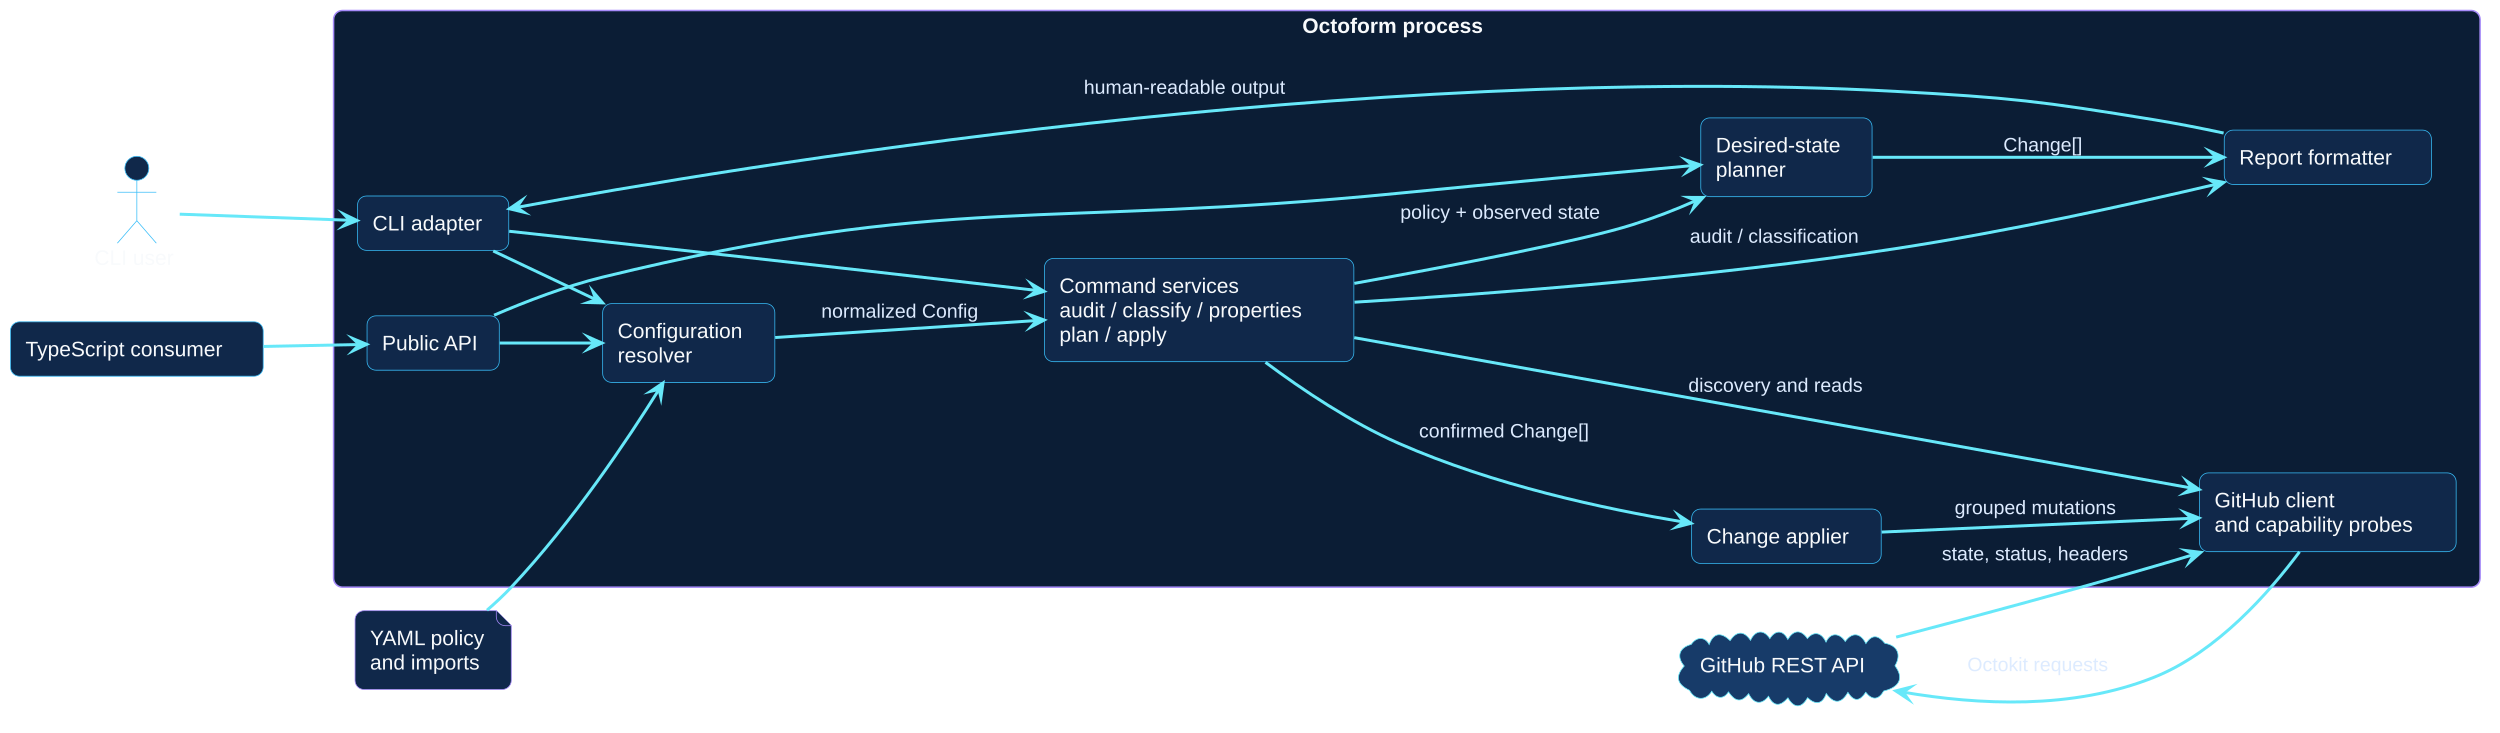
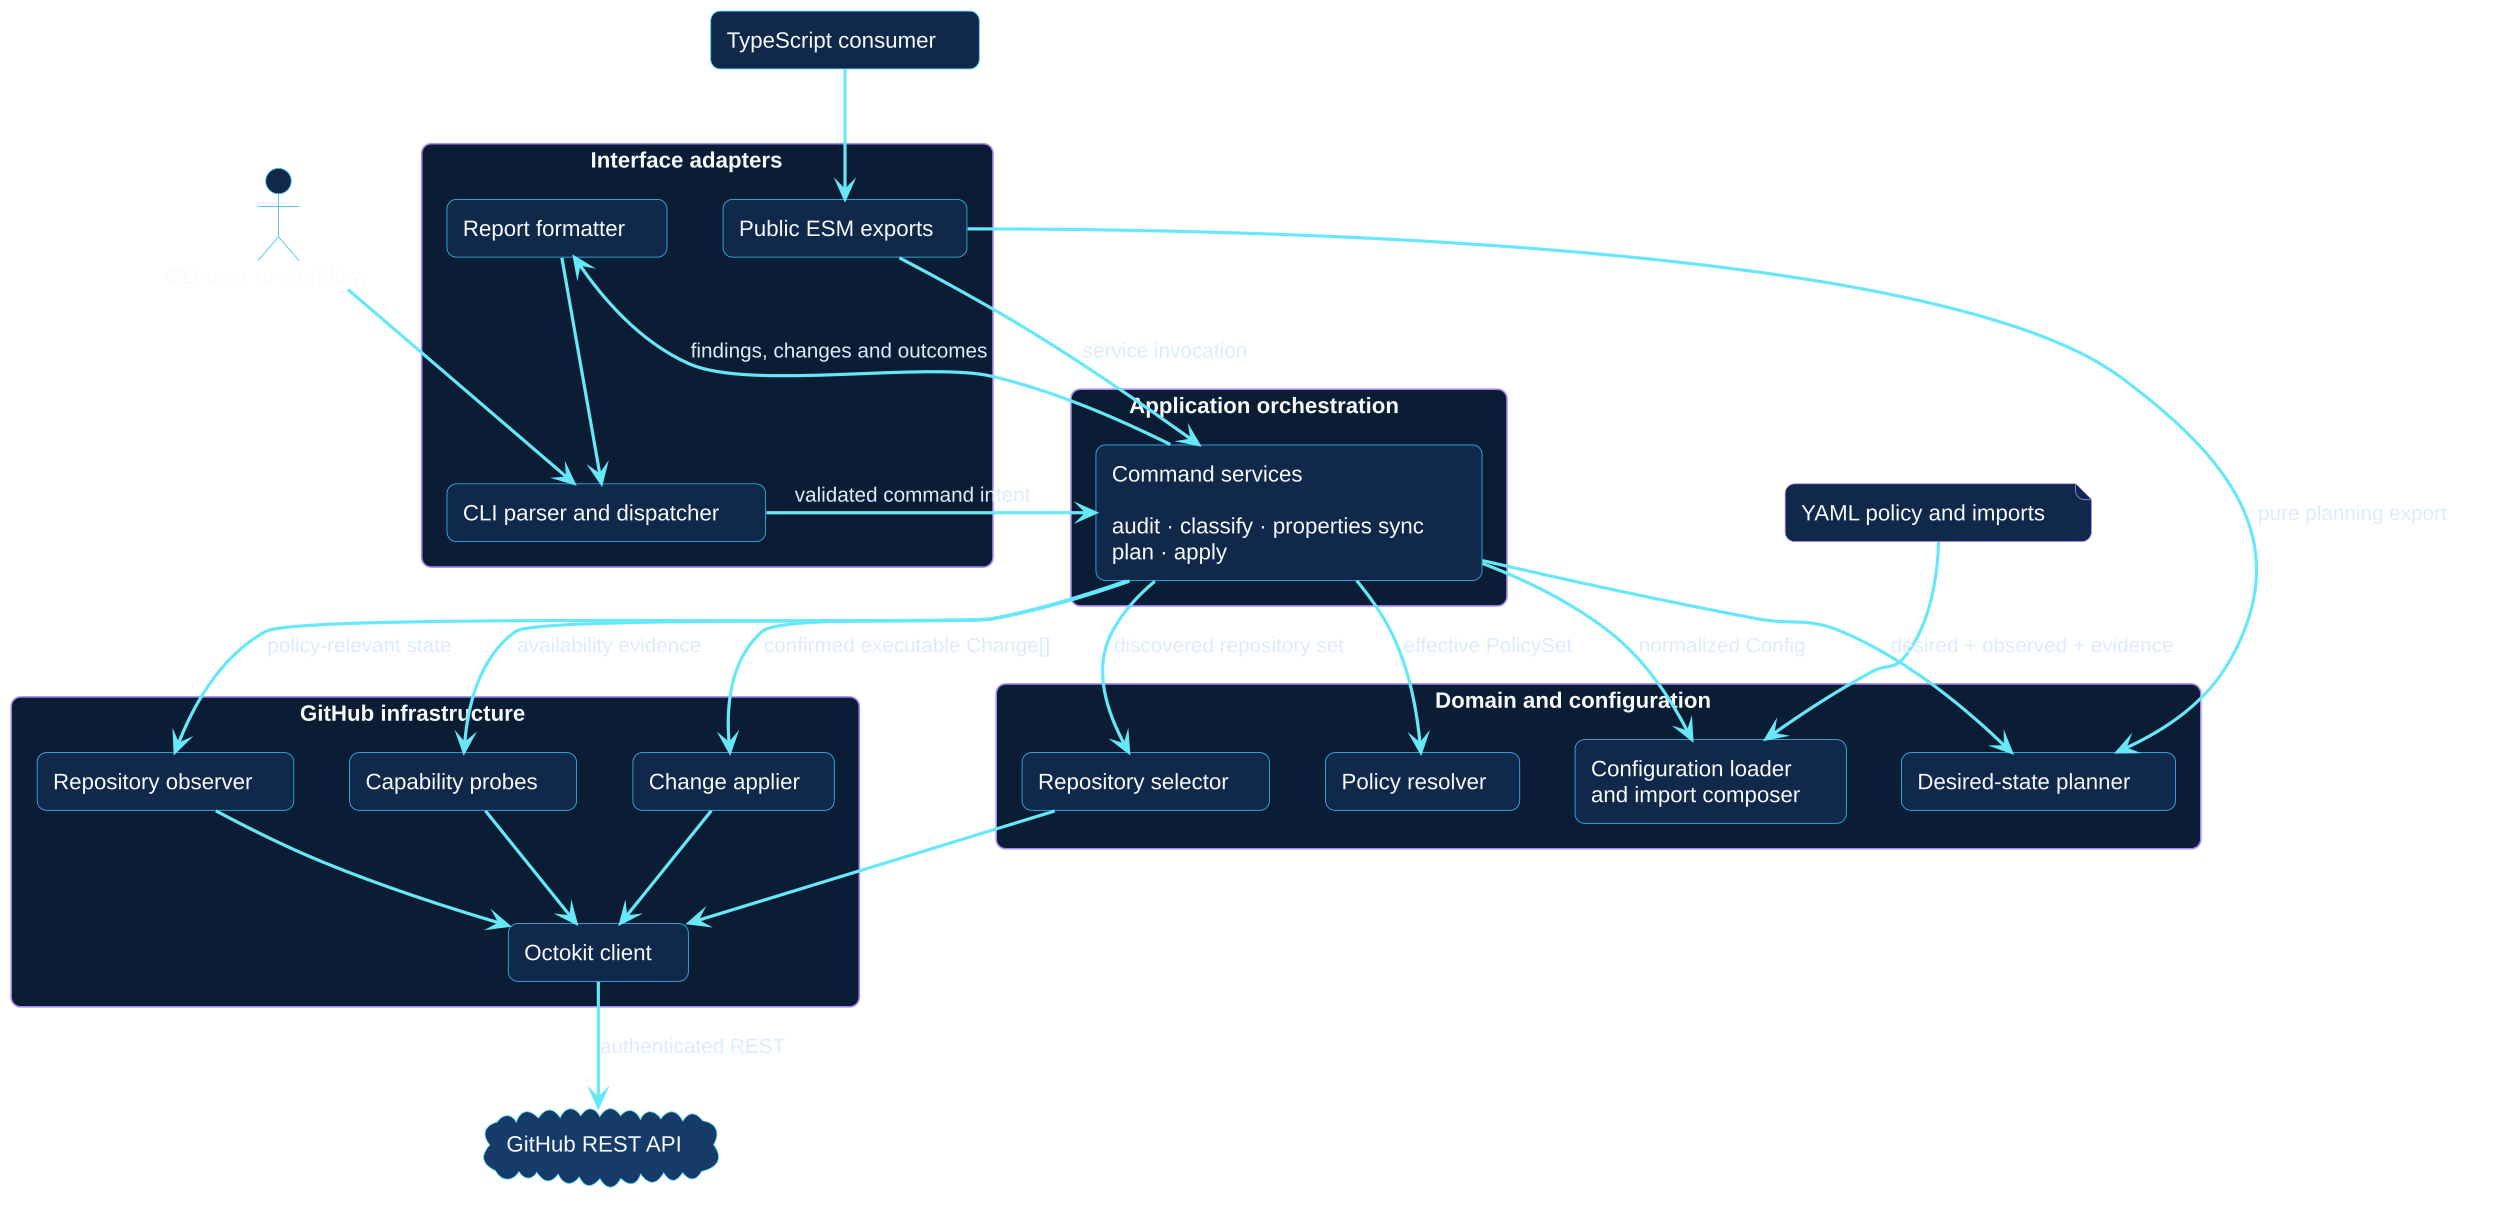
- <svg xmlns="http://www.w3.org/2000/svg" contentStyleType="text/css" data-diagram-type="DESCRIPTION" height="489px" preserveAspectRatio="none" style="width:1669px;height:489px;" version="1.1" viewBox="0 0 1669 489" width="1669px" zoomAndPan="magnify">
+ <svg xmlns="http://www.w3.org/2000/svg" contentStyleType="text/css" data-diagram-type="DESCRIPTION" height="762px" preserveAspectRatio="none" style="width:1571px;height:762px;" version="1.1" viewBox="0 0 1571 762" width="1571px" zoomAndPan="magnify">
  <defs />
  <g>
-     <g class="cluster" data-qualified-name="Octoform process" data-source-line="9" id="ent0005">
-       <rect fill="#0B1D35" height="385" rx="6" ry="6" style="stroke:#A78BFA;stroke-width:1;" width="1433.02" x="222.7" y="7" />
-       <text fill="#F8FAFC" font-family="Arial" font-size="14" font-weight="700" lengthAdjust="spacing" textLength="139.59" x="869.415" y="21.995">Octoform process</text>
+     <g class="cluster" data-qualified-name="Interface adapters" data-source-line="9" id="ent0005">
+       <rect fill="#0B1D35" height="266.04" rx="6" ry="6" style="stroke:#A78BFA;stroke-width:1;" width="359" x="265" y="90.3" />
+       <text fill="#F8FAFC" font-family="Arial" font-size="14" font-weight="700" lengthAdjust="spacing" textLength="146.836" x="371.082" y="105.295">Interface adapters</text>
    </g>
-     <g class="entity" data-qualified-name="Octoform process.CLI" data-source-line="10" id="ent0006">
-       <rect fill="#10284A" height="36.297" rx="6" ry="6" style="stroke:#38BDF8;stroke-width:0.5;" width="100.944" x="238.7" y="130.85" />
-       <text fill="#F8FAFC" font-family="Arial" font-size="14" lengthAdjust="spacing" textLength="80.944" x="248.7" y="153.845">CLI adapter</text>
+     <g class="cluster" data-qualified-name="Application orchestration" data-source-line="15" id="ent0009">
+       <rect fill="#0B1D35" height="136.19" rx="6" ry="6" style="stroke:#A78BFA;stroke-width:1;" width="274" x="673" y="244.59" />
+       <text fill="#F8FAFC" font-family="Arial" font-size="14" font-weight="700" lengthAdjust="spacing" textLength="200.908" x="709.546" y="259.585">Application orchestration</text>
    </g>
-     <g class="entity" data-qualified-name="Octoform process.PublicAPI" data-source-line="11" id="ent0007">
-       <rect fill="#10284A" height="36.297" rx="6" ry="6" style="stroke:#38BDF8;stroke-width:0.5;" width="88.277" x="245.04" y="210.85" />
-       <text fill="#F8FAFC" font-family="Arial" font-size="14" lengthAdjust="spacing" textLength="68.277" x="255.04" y="233.845">Public API</text>
+     <g class="cluster" data-qualified-name="Domain and configuration" data-source-line="19" id="ent0011">
+       <rect fill="#0B1D35" height="103.6" rx="6" ry="6" style="stroke:#A78BFA;stroke-width:1;" width="757" x="626" y="429.78" />
+       <text fill="#F8FAFC" font-family="Arial" font-size="14" font-weight="700" lengthAdjust="spacing" textLength="205.413" x="901.793" y="444.775">Domain and configuration</text>
    </g>
-     <g class="entity" data-qualified-name="Octoform process.Resolver" data-source-line="12" id="ent0008">
-       <rect fill="#10284A" height="52.594" rx="6" ry="6" style="stroke:#38BDF8;stroke-width:0.5;" width="114.944" x="402.33" y="202.7" />
-       <text fill="#F8FAFC" font-family="Arial" font-size="14" lengthAdjust="spacing" textLength="94.944" x="412.33" y="225.695">Configuration</text>
-       <text fill="#F8FAFC" font-family="Arial" font-size="14" lengthAdjust="spacing" textLength="56.773" x="412.33" y="241.992">resolver</text>
+     <g class="cluster" data-qualified-name="GitHub infrastructure" data-source-line="26" id="ent0016">
+       <rect fill="#0B1D35" height="194.74" rx="6" ry="6" style="stroke:#A78BFA;stroke-width:1;" width="533" x="7" y="437.93" />
+       <text fill="#F8FAFC" font-family="Arial" font-size="14" font-weight="700" lengthAdjust="spacing" textLength="170.023" x="188.488" y="452.925">GitHub infrastructure</text>
    </g>
-     <g class="entity" data-qualified-name="Octoform process.Commands" data-source-line="13" id="ent0009">
-       <rect fill="#10284A" height="68.891" rx="6" ry="6" style="stroke:#38BDF8;stroke-width:0.5;" width="206.56" x="697.27" y="172.56" />
-       <text fill="#F8FAFC" font-family="Arial" font-size="14" lengthAdjust="spacing" textLength="133.848" x="707.27" y="195.555">Command services</text>
-       <text fill="#F8FAFC" font-family="Arial" font-size="14" lengthAdjust="spacing" textLength="186.56" x="707.27" y="211.852">audit / classify / properties</text>
-       <text fill="#F8FAFC" font-family="Arial" font-size="14" lengthAdjust="spacing" textLength="82.373" x="707.27" y="228.149">plan / apply</text>
+     <g class="entity" data-qualified-name="Interface adapters.CLI" data-source-line="10" id="ent0006">
+       <rect fill="#10284A" height="36.297" rx="6" ry="6" style="stroke:#38BDF8;stroke-width:0.5;" width="200.243" x="280.88" y="304.04" />
+       <text fill="#F8FAFC" font-family="Arial" font-size="14" lengthAdjust="spacing" textLength="180.243" x="290.88" y="327.035">CLI parser and dispatcher</text>
    </g>
-     <g class="entity" data-qualified-name="Octoform process.Planner" data-source-line="14" id="ent0010">
-       <rect fill="#10284A" height="52.594" rx="6" ry="6" style="stroke:#38BDF8;stroke-width:0.5;" width="114.35" x="1135.44" y="78.7" />
-       <text fill="#F8FAFC" font-family="Arial" font-size="14" lengthAdjust="spacing" textLength="94.35" x="1145.44" y="101.695">Desired-state</text>
-       <text fill="#F8FAFC" font-family="Arial" font-size="14" lengthAdjust="spacing" textLength="53.471" x="1145.44" y="117.992">planner</text>
+     <g class="entity" data-qualified-name="Interface adapters.PublicAPI" data-source-line="11" id="ent0007">
+       <rect fill="#10284A" height="36.297" rx="6" ry="6" style="stroke:#38BDF8;stroke-width:0.5;" width="153.28" x="454.36" y="125.3" />
+       <text fill="#F8FAFC" font-family="Arial" font-size="14" lengthAdjust="spacing" textLength="133.28" x="464.36" y="148.295">Public ESM exports</text>
    </g>
-     <g class="entity" data-qualified-name="Octoform process.Report" data-source-line="15" id="ent0011">
-       <rect fill="#10284A" height="36.297" rx="6" ry="6" style="stroke:#38BDF8;stroke-width:0.5;" width="138.303" x="1484.91" y="86.85" />
-       <text fill="#F8FAFC" font-family="Arial" font-size="14" lengthAdjust="spacing" textLength="118.303" x="1494.91" y="109.845">Report formatter</text>
+     <g class="entity" data-qualified-name="Interface adapters.Report" data-source-line="12" id="ent0008">
+       <rect fill="#10284A" height="36.297" rx="6" ry="6" style="stroke:#38BDF8;stroke-width:0.5;" width="138.303" x="280.85" y="125.3" />
+       <text fill="#F8FAFC" font-family="Arial" font-size="14" lengthAdjust="spacing" textLength="118.303" x="290.85" y="148.295">Report formatter</text>
    </g>
-     <g class="entity" data-qualified-name="Octoform process.Client" data-source-line="16" id="ent0012">
-       <rect fill="#10284A" height="52.594" rx="6" ry="6" style="stroke:#38BDF8;stroke-width:0.5;" width="171.314" x="1468.41" y="315.7" />
-       <text fill="#F8FAFC" font-family="Arial" font-size="14" lengthAdjust="spacing" textLength="91.417" x="1478.41" y="338.695">GitHub client</text>
-       <text fill="#F8FAFC" font-family="Arial" font-size="14" lengthAdjust="spacing" textLength="151.314" x="1478.41" y="354.992">and capability probes</text>
+     <g class="entity" data-qualified-name="Application orchestration.Commands" data-source-line="16" id="ent0010">
+       <rect fill="#10284A" height="85.188" rx="6" ry="6" style="stroke:#38BDF8;stroke-width:0.5;" width="242.626" x="688.69" y="279.59" />
+       <text fill="#F8FAFC" font-family="Arial" font-size="14" lengthAdjust="spacing" textLength="133.848" x="698.69" y="302.585">Command services</text>
+       <text fill="#F8FAFC" font-family="Arial" font-size="14" lengthAdjust="spacing" textLength="4.45" x="698.69" y="318.882"> </text>
+       <text fill="#F8FAFC" font-family="Arial" font-size="14" lengthAdjust="spacing" textLength="222.626" x="698.69" y="335.179">audit · classify · properties sync</text>
+       <text fill="#F8FAFC" font-family="Arial" font-size="14" lengthAdjust="spacing" textLength="82.106" x="698.69" y="351.476">plan · apply</text>
    </g>
-     <g class="entity" data-qualified-name="Octoform process.Applier" data-source-line="17" id="ent0013">
-       <rect fill="#10284A" height="36.297" rx="6" ry="6" style="stroke:#38BDF8;stroke-width:0.5;" width="126.552" x="1129.34" y="339.85" />
-       <text fill="#F8FAFC" font-family="Arial" font-size="14" lengthAdjust="spacing" textLength="106.552" x="1139.34" y="362.845">Change applier</text>
+     <g class="entity" data-qualified-name="Domain and configuration.Loader" data-source-line="20" id="ent0012">
+       <rect fill="#10284A" height="52.594" rx="6" ry="6" style="stroke:#38BDF8;stroke-width:0.5;" width="170.48" x="989.76" y="464.78" />
+       <text fill="#F8FAFC" font-family="Arial" font-size="14" lengthAdjust="spacing" textLength="143.685" x="999.76" y="487.775">Configuration loader</text>
+       <text fill="#F8FAFC" font-family="Arial" font-size="14" lengthAdjust="spacing" textLength="150.48" x="999.76" y="504.072">and import composer</text>
+     </g>
+     <g class="entity" data-qualified-name="Domain and configuration.Selector" data-source-line="21" id="ent0013">
+       <rect fill="#10284A" height="36.297" rx="6" ry="6" style="stroke:#38BDF8;stroke-width:0.5;" width="155.44" x="642.28" y="472.93" />
+       <text fill="#F8FAFC" font-family="Arial" font-size="14" lengthAdjust="spacing" textLength="135.44" x="652.28" y="495.925">Repository selector</text>
+     </g>
+     <g class="entity" data-qualified-name="Domain and configuration.Resolver" data-source-line="22" id="ent0014">
+       <rect fill="#10284A" height="36.297" rx="6" ry="6" style="stroke:#38BDF8;stroke-width:0.5;" width="121.992" x="833" y="472.93" />
+       <text fill="#F8FAFC" font-family="Arial" font-size="14" lengthAdjust="spacing" textLength="101.992" x="843" y="495.925">Policy resolver</text>
+     </g>
+     <g class="entity" data-qualified-name="Domain and configuration.Planner" data-source-line="23" id="ent0015">
+       <rect fill="#10284A" height="36.297" rx="6" ry="6" style="stroke:#38BDF8;stroke-width:0.5;" width="172.27" x="1194.86" y="472.93" />
+       <text fill="#F8FAFC" font-family="Arial" font-size="14" lengthAdjust="spacing" textLength="152.27" x="1204.86" y="495.925">Desired-state planner</text>
+     </g>
+     <g class="entity" data-qualified-name="GitHub infrastructure.Observer" data-source-line="27" id="ent0017">
+       <rect fill="#10284A" height="36.297" rx="6" ry="6" style="stroke:#38BDF8;stroke-width:0.5;" width="161.292" x="23.35" y="472.93" />
+       <text fill="#F8FAFC" font-family="Arial" font-size="14" lengthAdjust="spacing" textLength="141.292" x="33.35" y="495.925">Repository observer</text>
+     </g>
+     <g class="entity" data-qualified-name="GitHub infrastructure.Capabilities" data-source-line="28" id="ent0018">
+       <rect fill="#10284A" height="36.297" rx="6" ry="6" style="stroke:#38BDF8;stroke-width:0.5;" width="142.602" x="219.7" y="472.93" />
+       <text fill="#F8FAFC" font-family="Arial" font-size="14" lengthAdjust="spacing" textLength="122.603" x="229.7" y="495.925">Capability probes</text>
+     </g>
+     <g class="entity" data-qualified-name="GitHub infrastructure.Applier" data-source-line="29" id="ent0019">
+       <rect fill="#10284A" height="36.297" rx="6" ry="6" style="stroke:#38BDF8;stroke-width:0.5;" width="126.552" x="397.72" y="472.93" />
+       <text fill="#F8FAFC" font-family="Arial" font-size="14" lengthAdjust="spacing" textLength="106.552" x="407.72" y="495.925">Change applier</text>
+     </g>
+     <g class="entity" data-qualified-name="GitHub infrastructure.Client" data-source-line="30" id="ent0020">
+       <rect fill="#10284A" height="36.297" rx="6" ry="6" style="stroke:#38BDF8;stroke-width:0.5;" width="113.16" x="319.42" y="580.38" />
+       <text fill="#F8FAFC" font-family="Arial" font-size="14" lengthAdjust="spacing" textLength="93.16" x="329.42" y="603.375">Octokit client</text>
    </g>
    <g class="entity" data-qualified-name="User" data-source-line="4" id="ent0001">
-       <ellipse cx="91.355" cy="112.35" fill="#10284A" rx="8" ry="8" style="stroke:#38BDF8;stroke-width:0.5;" />
-       <path d="M91.355,120.35 L91.355,147.35 M78.355,128.35 L104.355,128.35 M91.355,147.35 L78.355,162.35 M91.355,147.35 L104.355,162.35" fill="none" style="stroke:#38BDF8;stroke-width:0.5;" />
-       <text fill="#F8FAFC" font-family="Arial" font-size="14" lengthAdjust="spacing" textLength="56.69" x="63.01" y="176.845">CLI user</text>
+       <ellipse cx="175.002" cy="113.8" fill="#10284A" rx="8" ry="8" style="stroke:#38BDF8;stroke-width:0.5;" />
+       <path d="M175.002,121.8 L175.002,148.8 M162.002,129.8 L188.002,129.8 M175.002,148.8 L162.002,163.8 M175.002,148.8 L188.002,163.8" fill="none" style="stroke:#38BDF8;stroke-width:0.5;" />
+       <text fill="#F8FAFC" font-family="Arial" font-size="14" lengthAdjust="spacing" textLength="142.625" x="103.69" y="178.295">CLI user or workflow</text>
    </g>
    <g class="entity" data-qualified-name="Consumer" data-source-line="5" id="ent0002">
-       <rect fill="#10284A" height="36.297" rx="6" ry="6" style="stroke:#38BDF8;stroke-width:0.5;" width="168.702" x="7" y="214.85" />
-       <text fill="#F8FAFC" font-family="Arial" font-size="14" lengthAdjust="spacing" textLength="148.702" x="17" y="237.845">TypeScript consumer</text>
+       <rect fill="#10284A" height="36.297" rx="6" ry="6" style="stroke:#38BDF8;stroke-width:0.5;" width="168.702" x="446.65" y="7" />
+       <text fill="#F8FAFC" font-family="Arial" font-size="14" lengthAdjust="spacing" textLength="148.702" x="456.65" y="29.995">TypeScript consumer</text>
    </g>
    <g class="entity" data-qualified-name="YAML" data-source-line="6" id="ent0003">
-       <path d="M237.02,413.7 L237.02,454.294 A6,6 0 0 0 243.02,460.294 L335.328,460.294 A6,6 0 0 0 341.328,454.294 L341.328,417.7 L331.328,407.7 L243.02,407.7 A6,6 0 0 0 237.02,413.7" fill="#10284A" style="stroke:#A78BFA;stroke-width:0.5;" />
-       <path d="M331.328,407.7 L331.328,411.7 A6,6 0 0 0 337.328,417.7 L341.328,417.7" fill="#10284A" style="stroke:#A78BFA;stroke-width:0.5;" />
-       <text fill="#F8FAFC" font-family="Arial" font-size="14" lengthAdjust="spacing" textLength="83.672" x="247.02" y="430.695">YAML policy</text>
-       <text fill="#F8FAFC" font-family="Arial" font-size="14" lengthAdjust="spacing" textLength="84.308" x="247.02" y="446.992">and imports</text>
+       <path d="M1121.79,310.04 L1121.79,334.337 A6,6 0 0 0 1127.79,340.337 L1308.22,340.337 A6,6 0 0 0 1314.22,334.337 L1314.22,314.04 L1304.22,304.04 L1127.79,304.04 A6,6 0 0 0 1121.79,310.04" fill="#10284A" style="stroke:#A78BFA;stroke-width:0.5;" />
+       <path d="M1304.22,304.04 L1304.22,308.04 A6,6 0 0 0 1310.22,314.04 L1314.22,314.04" fill="#10284A" style="stroke:#A78BFA;stroke-width:0.5;" />
+       <text fill="#F8FAFC" font-family="Arial" font-size="14" lengthAdjust="spacing" textLength="172.43" x="1131.79" y="327.035">YAML policy and imports</text>
    </g>
    <g class="entity" data-qualified-name="GitHub" data-source-line="7" id="ent0004">
-       <path d="M1129.094,430.218 C1132.201,425.375 1137.978,424.498 1141.033,430.277 C1144.151,422.016 1149.3,422.14 1155.01,427.647 C1159.296,421.298 1164.196,420.861 1168.64,427.482 C1171.67,420.873 1177.351,419.796 1181.554,426.33 C1185.273,420.46 1190.348,420.473 1193.522,426.862 C1197.362,420.613 1202.212,419.974 1206.61,426.281 C1211.367,420.632 1216.444,422.916 1219.061,428.626 C1222.226,421.684 1228.351,422.81 1231.884,428.245 C1236.695,421.548 1242.241,422.742 1245.679,429.639 C1249.835,423.162 1253.982,424.101 1258.295,429.471 C1266.924,430.854 1269.412,437.231 1265.082,444.475 C1271.958,453.683 1266.638,459.217 1257.57,461.309 C1254.118,467.38 1249.866,467.587 1245.576,462.185 C1241.562,468.319 1237.719,468.629 1233.656,462.232 C1229.326,469.883 1224.339,470.115 1219.213,463.012 C1216.655,470.29 1212.001,470.753 1206.723,465.789 C1202.726,472.945 1197.735,473.058 1193.629,465.89 C1188.94,471.348 1184.266,472.259 1180.65,464.811 C1175.824,471.067 1170.56,469.721 1167.394,463.101 C1162.08,469.733 1158.112,467.94 1153.903,461.922 C1150.59,467.285 1145.682,466.275 1142.75,461.502 C1138.637,468.202 1131.472,467.536 1127.931,460.867 C1119.734,456.951 1118.034,451.725 1124.395,444.637 C1118.929,438.238 1121.2,432.263 1129.094,430.218" fill="#173B69" style="stroke:#67E8F9;stroke-width:0.5;" />
-       <text fill="#F8FAFC" font-family="Arial" font-size="14" lengthAdjust="spacing" textLength="115.575" x="1134.83" y="448.845">GitHub REST API</text>
+       <path d="M312.474,705.038 C315.581,700.195 321.358,699.318 324.413,705.097 C327.531,696.836 332.68,696.96 338.39,702.467 C342.676,696.118 347.576,695.681 352.02,702.302 C355.05,695.693 360.731,694.616 364.934,701.15 C368.653,695.28 373.728,695.293 376.902,701.682 C380.742,695.433 385.592,694.794 389.99,701.101 C394.747,695.452 399.824,697.736 402.441,703.446 C405.606,696.504 411.731,697.63 415.264,703.065 C420.075,696.367 425.62,697.562 429.059,704.459 C433.215,697.982 437.361,698.92 441.675,704.291 C450.304,705.674 452.792,712.051 448.462,719.295 C455.338,728.503 450.018,734.037 440.95,736.129 C437.498,742.2 433.246,742.407 428.956,737.005 C424.942,743.139 421.099,743.449 417.036,737.052 C412.706,744.703 407.719,744.935 402.593,737.832 C400.035,745.11 395.381,745.573 390.103,740.609 C386.106,747.765 381.115,747.878 377.009,740.71 C372.32,746.168 367.646,747.079 364.03,739.631 C359.204,745.887 353.94,744.541 350.774,737.921 C345.46,744.553 341.492,742.76 337.283,736.742 C333.97,742.105 329.062,741.095 326.13,736.322 C322.017,743.022 314.851,742.356 311.311,735.687 C303.114,731.771 301.414,726.545 307.775,719.457 C302.31,713.058 304.58,707.083 312.474,705.038" fill="#173B69" style="stroke:#67E8F9;stroke-width:0.5;" />
+       <text fill="#F8FAFC" font-family="Arial" font-size="14" lengthAdjust="spacing" textLength="115.575" x="318.21" y="723.665">GitHub REST API</text>
    </g>
-     <g class="link" data-entity-1="ent0001" data-entity-2="ent0006" data-link-type="dependency" data-source-line="20" id="lnk14">
-       <path d="M119.99,142.99 C150.67,144.09 195.813,145.702 233.373,147.042" fill="none" id="User-to-CLI" style="stroke:#67E8F9;stroke-width:2;" />
-       <polygon fill="#67E8F9" points="238.37,147.22,229.518,142.902,233.373,147.042,229.233,150.897,238.37,147.22" style="stroke:#67E8F9;stroke-width:2;stroke-linejoin:miter;stroke-miterlimit:10;" />
+     <g class="link" data-entity-1="ent0001" data-entity-2="ent0006" data-link-type="dependency" data-source-line="33" id="lnk21">
+       <path d="M218.69,181.93 C262.39,219.42 323.896,272.194 356.756,300.394" fill="none" id="User-to-CLI" style="stroke:#67E8F9;stroke-width:2;" />
+       <polygon fill="#67E8F9" points="360.55,303.65,356.325,294.753,356.756,300.394,351.115,300.824,360.55,303.65" style="stroke:#67E8F9;stroke-width:2;stroke-linejoin:miter;stroke-miterlimit:10;" />
    </g>
-     <g class="link" data-entity-1="ent0002" data-entity-2="ent0007" data-link-type="dependency" data-source-line="21" id="lnk15">
-       <path d="M175.97,231.29 C199.67,230.81 219.511,230.401 239.781,229.991" fill="none" id="Consumer-to-PublicAPI" style="stroke:#67E8F9;stroke-width:2;" />
-       <polygon fill="#67E8F9" points="244.78,229.89,235.701,226.073,239.781,229.991,235.863,234.071,244.78,229.89" style="stroke:#67E8F9;stroke-width:2;stroke-linejoin:miter;stroke-miterlimit:10;" />
+     <g class="link" data-entity-1="ent0002" data-entity-2="ent0007" data-link-type="dependency" data-source-line="34" id="lnk22">
+       <path d="M531,43.56 C531,65.48 531,97.94 531,119.92" fill="none" id="Consumer-to-PublicAPI" style="stroke:#67E8F9;stroke-width:2;" />
+       <polygon fill="#67E8F9" points="531,124.92,535,115.92,531,119.92,527,115.92,531,124.92" style="stroke:#67E8F9;stroke-width:2;stroke-linejoin:miter;stroke-miterlimit:10;" />
    </g>
-     <g class="link" data-entity-1="ent0006" data-entity-2="ent0008" data-link-type="dependency" data-source-line="22" id="lnk16">
-       <path d="M329.28,167.56 C350.98,177.85 373.833,188.686 397.813,200.066" fill="none" id="CLI-to-Resolver" style="stroke:#67E8F9;stroke-width:2;" />
-       <polygon fill="#67E8F9" points="402.33,202.21,395.914,194.738,397.813,200.066,392.484,201.965,402.33,202.21" style="stroke:#67E8F9;stroke-width:2;stroke-linejoin:miter;stroke-miterlimit:10;" />
+     <g class="link" data-entity-1="ent0003" data-entity-2="ent0012" data-link-type="dependency" data-source-line="35" id="lnk23">
+       <path d="M1218.24,340.6 C1217.59,360.53 1213.63,393.08 1196,413.78 C1190.06,420.76 1185.07,417.44 1177,421.78 C1153.74,434.32 1133.164,447.845 1113.914,461.445" fill="none" id="YAML-to-Loader" style="stroke:#67E8F9;stroke-width:2;" />
+       <polygon fill="#67E8F9" points="1109.83,464.33,1119.489,462.404,1113.914,461.445,1114.872,455.87,1109.83,464.33" style="stroke:#67E8F9;stroke-width:2;stroke-linejoin:miter;stroke-miterlimit:10;" />
    </g>
-     <g class="link" data-entity-1="ent0006" data-entity-2="ent0009" data-link-type="dependency" data-source-line="23" id="lnk17">
-       <path d="M339.91,154.39 C412.06,162.24 549.98,177.38 667.27,191 C676.92,192.12 682.005,192.722 692.055,193.912" fill="none" id="CLI-to-Commands" style="stroke:#67E8F9;stroke-width:2;" />
-       <polygon fill="#67E8F9" points="697.02,194.5,688.553,189.47,692.055,193.912,687.612,197.414,697.02,194.5" style="stroke:#67E8F9;stroke-width:2;stroke-linejoin:miter;stroke-miterlimit:10;" />
+     <g class="link" data-entity-1="ent0006" data-entity-2="ent0010" data-link-type="dependency" data-source-line="36" id="lnk24">
+       <path d="M481.58,322.19 C543.37,322.19 617.93,322.19 683.26,322.19" fill="none" id="CLI-to-Commands" style="stroke:#67E8F9;stroke-width:2;" />
+       <polygon fill="#67E8F9" points="688.26,322.19,679.26,318.19,683.26,322.19,679.26,326.19,688.26,322.19" style="stroke:#67E8F9;stroke-width:2;stroke-linejoin:miter;stroke-miterlimit:10;" />
+       <text fill="#DDEBFF" font-family="Arial" font-size="13" lengthAdjust="spacing" textLength="171.882" x="499.4" y="315.257">validated command intent</text>
    </g>
-     <g class="link" data-entity-1="ent0007" data-entity-2="ent0008" data-link-type="dependency" data-source-line="24" id="lnk18">
-       <path d="M333.6,229 C354.38,229 374.54,229 396.84,229" fill="none" id="PublicAPI-to-Resolver" style="stroke:#67E8F9;stroke-width:2;" />
-       <polygon fill="#67E8F9" points="401.84,229,392.84,225,396.84,229,392.84,233,401.84,229" style="stroke:#67E8F9;stroke-width:2;stroke-linejoin:miter;stroke-miterlimit:10;" />
+     <g class="link" data-entity-1="ent0007" data-entity-2="ent0010" data-link-type="dependency" data-source-line="37" id="lnk25">
+       <path d="M565.21,162.03 C589.98,175.05 624.05,193.59 653,211.59 C687.02,232.75 719.727,255.356 749.137,276.446" fill="none" id="PublicAPI-to-Commands" style="stroke:#67E8F9;stroke-width:2;" />
+       <polygon fill="#67E8F9" points="753.2,279.36,748.217,270.865,749.137,276.446,743.555,277.366,753.2,279.36" style="stroke:#67E8F9;stroke-width:2;stroke-linejoin:miter;stroke-miterlimit:10;" />
+       <text fill="#DDEBFF" font-family="Arial" font-size="13" lengthAdjust="spacing" textLength="118.212" x="680.39" y="224.657">service invocation</text>
    </g>
-     <g class="link" data-entity-1="ent0007" data-entity-2="ent0010" data-link-type="dependency" data-source-line="25" id="lnk19">
-       <path d="M329.82,210.43 C350.91,201.33 377.54,191.05 402.33,185 C633.08,128.67 697.46,152.46 933.83,129 C1003.05,122.13 1077.8,115.251 1130.05,110.521" fill="none" id="PublicAPI-to-Planner" style="stroke:#67E8F9;stroke-width:2;" />
-       <polygon fill="#67E8F9" points="1135.03,110.07,1125.706,106.898,1130.05,110.521,1126.427,114.865,1135.03,110.07" style="stroke:#67E8F9;stroke-width:2;stroke-linejoin:miter;stroke-miterlimit:10;" />
+     <g class="link" data-entity-1="ent0007" data-entity-2="ent0015" data-link-type="dependency" data-source-line="38" id="lnk26">
+       <path d="M608.04,143.8 C785.86,143.77 1218.39,152.59 1332,236.59 C1400.08,286.94 1442.9,339.64 1402,413.78 C1386.77,441.4 1361.409,458.294 1335.139,470.424" fill="none" id="PublicAPI-to-Planner" style="stroke:#67E8F9;stroke-width:2;" />
+       <polygon fill="#67E8F9" points="1330.6,472.52,1340.448,472.379,1335.139,470.424,1337.094,465.115,1330.6,472.52" style="stroke:#67E8F9;stroke-width:2;stroke-linejoin:miter;stroke-miterlimit:10;" />
+       <text fill="#DDEBFF" font-family="Arial" font-size="13" lengthAdjust="spacing" textLength="136.849" x="1418.97" y="326.757">pure planning export</text>
    </g>
-     <g class="link" data-entity-1="ent0003" data-entity-2="ent0008" data-link-type="dependency" data-source-line="26" id="lnk20">
-       <path d="M325.11,407.38 C330.76,402.5 336.37,397.28 341.33,392 C382.52,348.14 418.877,293.618 439.957,259.948" fill="none" id="YAML-to-Resolver" style="stroke:#67E8F9;stroke-width:2;" />
-       <polygon fill="#67E8F9" points="442.61,255.71,434.444,261.216,439.957,259.948,441.224,265.461,442.61,255.71" style="stroke:#67E8F9;stroke-width:2;stroke-linejoin:miter;stroke-miterlimit:10;" />
+     <g class="link" data-entity-1="ent0010" data-entity-2="ent0012" data-link-type="dependency" data-source-line="39" id="lnk27">
+       <path d="M931.61,354.06 C959.44,364.7 987.67,378.66 1011,396.78 C1034.27,414.85 1049.924,439.349 1060.823,460.199" fill="none" id="Commands-to-Loader" style="stroke:#67E8F9;stroke-width:2;" />
+       <polygon fill="#67E8F9" points="1063.14,464.63,1062.515,454.801,1060.823,460.199,1055.426,458.507,1063.14,464.63" style="stroke:#67E8F9;stroke-width:2;stroke-linejoin:miter;stroke-miterlimit:10;" />
+       <text fill="#DDEBFF" font-family="Arial" font-size="13" lengthAdjust="spacing" textLength="118.308" x="1029.84" y="409.847">normalized Config</text>
    </g>
-     <g class="link" data-entity-1="ent0008" data-entity-2="ent0009" data-link-type="dependency" data-source-line="27" id="lnk21">
-       <path d="M517.5,225.32 C566.38,222.14 633.17,217.804 692.091,213.983" fill="none" id="Resolver-to-Commands" style="stroke:#67E8F9;stroke-width:2;" />
-       <polygon fill="#67E8F9" points="697.08,213.66,687.84,210.251,692.091,213.983,688.358,218.234,697.08,213.66" style="stroke:#67E8F9;stroke-width:2;stroke-linejoin:miter;stroke-miterlimit:10;" />
-       <text fill="#DDEBFF" font-family="Arial" font-size="13" lengthAdjust="spacing" textLength="118.308" x="548.27" y="212.097">normalized Config</text>
+     <g class="link" data-entity-1="ent0010" data-entity-2="ent0013" data-link-type="dependency" data-source-line="40" id="lnk28">
+       <path d="M725.7,365.28 C714.99,374.2 705.51,384.66 699,396.78 C685.96,421.07 696.283,448.681 706.833,468.201" fill="none" id="Commands-to-Selector" style="stroke:#67E8F9;stroke-width:2;" />
+       <polygon fill="#67E8F9" points="709.21,472.6,708.45,462.781,706.833,468.201,701.412,466.584,709.21,472.6" style="stroke:#67E8F9;stroke-width:2;stroke-linejoin:miter;stroke-miterlimit:10;" />
+       <text fill="#DDEBFF" font-family="Arial" font-size="13" lengthAdjust="spacing" textLength="165.179" x="700" y="409.847">discovered repository set</text>
    </g>
-     <g class="link" data-entity-1="ent0009" data-entity-2="ent0012" data-link-type="dependency" data-source-line="28" id="lnk22">
-       <path d="M904.08,225.42 C1053.7,252.3 1324.209,300.886 1463.189,325.856" fill="none" id="Commands-to-Client" style="stroke:#67E8F9;stroke-width:2;" />
-       <polygon fill="#67E8F9" points="1468.11,326.74,1459.959,321.212,1463.189,325.856,1458.544,329.085,1468.11,326.74" style="stroke:#67E8F9;stroke-width:2;stroke-linejoin:miter;stroke-miterlimit:10;" />
-       <text fill="#DDEBFF" font-family="Arial" font-size="13" lengthAdjust="spacing" textLength="131.523" x="1127.12" y="261.587">discovery and reads</text>
+     <g class="link" data-entity-1="ent0010" data-entity-2="ent0014" data-link-type="dependency" data-source-line="41" id="lnk29">
+       <path d="M852.55,364.9 C860.69,374.7 868.4,385.57 874,396.78 C886.29,421.38 890.58,448.332 892.41,467.732" fill="none" id="Commands-to-Resolver" style="stroke:#67E8F9;stroke-width:2;" />
+       <polygon fill="#67E8F9" points="892.88,472.71,896.017,463.374,892.41,467.732,888.053,464.125,892.88,472.71" style="stroke:#67E8F9;stroke-width:2;stroke-linejoin:miter;stroke-miterlimit:10;" />
+       <text fill="#DDEBFF" font-family="Arial" font-size="13" lengthAdjust="spacing" textLength="120.034" x="881.96" y="409.847">effective PolicySet</text>
    </g>
-     <g class="link" data-entity-1="ent0009" data-entity-2="ent0010" data-link-type="dependency" data-source-line="29" id="lnk23">
-       <path d="M904.14,189.18 C972.46,176.85 1055.72,160.77 1089.83,150 C1105.49,145.06 1117.406,140.46 1132.436,133.821" fill="none" id="Commands-to-Planner" style="stroke:#67E8F9;stroke-width:2;" />
-       <polygon fill="#67E8F9" points="1137.01,131.8,1127.161,131.778,1132.436,133.821,1130.394,139.096,1137.01,131.8" style="stroke:#67E8F9;stroke-width:2;stroke-linejoin:miter;stroke-miterlimit:10;" />
-       <text fill="#DDEBFF" font-family="Arial" font-size="13" lengthAdjust="spacing" textLength="154.756" x="934.83" y="146.067">policy + observed state</text>
+     <g class="link" data-entity-1="ent0010" data-entity-2="ent0017" data-link-type="dependency" data-source-line="42" id="lnk30">
+       <path d="M709.76,365.15 C682.42,374.76 652.47,383.65 624,388.78 C599.01,393.29 189.32,384.67 167,396.78 C137.11,413 120.573,445.614 111.873,467.834" fill="none" id="Commands-to-Observer" style="stroke:#67E8F9;stroke-width:2;" />
+       <polygon fill="#67E8F9" points="110.05,472.49,117.056,465.568,111.873,467.834,109.607,462.651,110.05,472.49" style="stroke:#67E8F9;stroke-width:2;stroke-linejoin:miter;stroke-miterlimit:10;" />
+       <text fill="#DDEBFF" font-family="Arial" font-size="13" lengthAdjust="spacing" textLength="133.974" x="168" y="409.847">policy-relevant state</text>
    </g>
-     <g class="link" data-entity-1="ent0010" data-entity-2="ent0011" data-link-type="dependency" data-source-line="30" id="lnk24">
-       <path d="M1250.18,105 C1313.64,105 1411.58,105 1479.56,105" fill="none" id="Planner-to-Report" style="stroke:#67E8F9;stroke-width:2;" />
-       <polygon fill="#67E8F9" points="1484.56,105,1475.56,101,1479.56,105,1475.56,109,1484.56,105" style="stroke:#67E8F9;stroke-width:2;stroke-linejoin:miter;stroke-miterlimit:10;" />
-       <text fill="#DDEBFF" font-family="Arial" font-size="13" lengthAdjust="spacing" textLength="59.916" x="1337.41" y="101.067">Change[]</text>
+     <g class="link" data-entity-1="ent0010" data-entity-2="ent0018" data-link-type="dependency" data-source-line="43" id="lnk31">
+       <path d="M709.24,365.15 C682.03,374.69 652.28,383.55 624,388.78 C607.61,391.81 337.48,386.98 324,396.78 C299.96,414.26 293.742,445.736 291.982,467.546" fill="none" id="Commands-to-Capabilities" style="stroke:#67E8F9;stroke-width:2;" />
+       <polygon fill="#67E8F9" points="291.58,472.53,296.291,463.881,291.982,467.546,288.317,463.237,291.58,472.53" style="stroke:#67E8F9;stroke-width:2;stroke-linejoin:miter;stroke-miterlimit:10;" />
+       <text fill="#DDEBFF" font-family="Arial" font-size="13" lengthAdjust="spacing" textLength="133.764" x="325" y="409.847">availability evidence</text>
    </g>
-     <g class="link" data-entity-1="ent0009" data-entity-2="ent0011" data-link-type="dependency" data-source-line="31" id="lnk25">
-       <path d="M904.27,201.74 C998.56,196 1141.96,185.01 1265.41,166 C1340.97,154.37 1421.693,136.617 1479.723,122.937" fill="none" id="Commands-to-Report" style="stroke:#67E8F9;stroke-width:2;" />
-       <polygon fill="#67E8F9" points="1484.59,121.79,1474.912,119.962,1479.723,122.937,1476.748,127.748,1484.59,121.79" style="stroke:#67E8F9;stroke-width:2;stroke-linejoin:miter;stroke-miterlimit:10;" />
-       <text fill="#DDEBFF" font-family="Arial" font-size="13" lengthAdjust="spacing" textLength="129.898" x="1128.12" y="162.067">audit / classification</text>
+     <g class="link" data-entity-1="ent0010" data-entity-2="ent0015" data-link-type="dependency" data-source-line="44" id="lnk32">
+       <path d="M931.55,352.3 C984.37,364.44 1047.07,378.15 1104,388.78 C1127.42,393.16 1135.03,387.56 1157,396.78 C1199.97,414.82 1237.892,447.618 1260.302,469.238" fill="none" id="Commands-to-Planner" style="stroke:#67E8F9;stroke-width:2;" />
+       <polygon fill="#67E8F9" points="1263.9,472.71,1260.2,463.582,1260.302,469.238,1254.646,469.34,1263.9,472.71" style="stroke:#67E8F9;stroke-width:2;stroke-linejoin:miter;stroke-miterlimit:10;" />
+       <text fill="#DDEBFF" font-family="Arial" font-size="13" lengthAdjust="spacing" textLength="205.747" x="1188.05" y="409.847">desired + observed + evidence</text>
    </g>
-     <g class="link" data-entity-1="ent0009" data-entity-2="ent0013" data-link-type="dependency" data-source-line="32" id="lnk26">
-       <path d="M844.84,241.91 C869.62,260.36 902.03,282.02 933.83,296 C997.36,323.92 1070.527,339.641 1124.007,348.521" fill="none" id="Commands-to-Applier" style="stroke:#67E8F9;stroke-width:2;" />
-       <polygon fill="#67E8F9" points="1128.94,349.34,1120.717,343.92,1124.007,348.521,1119.406,351.812,1128.94,349.34" style="stroke:#67E8F9;stroke-width:2;stroke-linejoin:miter;stroke-miterlimit:10;" />
-       <text fill="#DDEBFF" font-family="Arial" font-size="13" lengthAdjust="spacing" textLength="129.835" x="947.33" y="292.067">confirmed Change[]</text>
+     <g class="link" data-entity-1="ent0010" data-entity-2="ent0019" data-link-type="dependency" data-source-line="45" id="lnk33">
+       <path d="M707.67,365.11 C680.87,374.47 651.7,383.25 624,388.78 C608.18,391.94 491.16,386.17 479,396.78 C457.63,415.44 456.434,446.157 458.224,467.577" fill="none" id="Commands-to-Applier" style="stroke:#67E8F9;stroke-width:2;" />
+       <polygon fill="#67E8F9" points="458.64,472.56,461.877,463.258,458.224,467.577,453.904,463.924,458.64,472.56" style="stroke:#67E8F9;stroke-width:2;stroke-linejoin:miter;stroke-miterlimit:10;" />
+       <text fill="#DDEBFF" font-family="Arial" font-size="13" lengthAdjust="spacing" textLength="205.969" x="480" y="409.847">confirmed executable Change[]</text>
    </g>
-     <g class="link" data-entity-1="ent0013" data-entity-2="ent0012" data-link-type="dependency" data-source-line="33" id="lnk27">
-       <path d="M1256.23,355.21 C1314.86,352.6 1397.955,348.902 1462.945,346.012" fill="none" id="Applier-to-Client" style="stroke:#67E8F9;stroke-width:2;" />
-       <polygon fill="#67E8F9" points="1467.94,345.79,1458.771,342.194,1462.945,346.012,1459.127,350.186,1467.94,345.79" style="stroke:#67E8F9;stroke-width:2;stroke-linejoin:miter;stroke-miterlimit:10;" />
-       <text fill="#DDEBFF" font-family="Arial" font-size="13" lengthAdjust="spacing" textLength="124.065" x="1304.91" y="343.247">grouped mutations</text>
+     <g class="link" data-entity-1="ent0010" data-entity-2="ent0008" data-link-type="dependency" data-source-line="46" id="lnk34">
+       <path d="M735.44,279.32 C702.36,262.86 662.3,245.74 624,236.59 C582.68,226.73 471.84,245.8 433,228.59 C401.11,214.46 377.811,186.105 363.851,165.885" fill="none" id="Commands-to-Report" style="stroke:#67E8F9;stroke-width:2;" />
+       <polygon fill="#67E8F9" points="361.01,161.77,362.832,171.449,363.851,165.885,369.415,166.904,361.01,161.77" style="stroke:#67E8F9;stroke-width:2;stroke-linejoin:miter;stroke-miterlimit:10;" />
+       <text fill="#DDEBFF" font-family="Arial" font-size="13" lengthAdjust="spacing" textLength="210.983" x="434" y="224.657">findings, changes and outcomes</text>
    </g>
-     <g class="link" data-entity-1="ent0012" data-entity-2="ent0004" data-link-type="dependency" data-source-line="34" id="lnk28">
-       <path d="M1535.18,368.36 C1515.2,395.22 1480.12,435.23 1438.41,452 C1383.47,474.09 1320.8,470.616 1270.57,462.096" fill="none" id="Client-to-GitHub" style="stroke:#67E8F9;stroke-width:2;" />
-       <polygon fill="#67E8F9" points="1265.64,461.26,1273.844,466.709,1270.57,462.096,1275.182,458.821,1265.64,461.26" style="stroke:#67E8F9;stroke-width:2;stroke-linejoin:miter;stroke-miterlimit:10;" />
-       <text fill="#DDEBFF" font-family="Arial" font-size="13" lengthAdjust="spacing" textLength="107.275" x="1313.41" y="448.067">Octokit requests</text>
+     <g class="link" data-entity-1="ent0008" data-entity-2="ent0006" data-link-type="dependency" data-source-line="47" id="lnk35">
+       <path d="M353.09,162.04 C359.03,195.92 371.125,264.925 377.065,298.745" fill="none" id="Report-to-CLI" style="stroke:#67E8F9;stroke-width:2;" />
+       <polygon fill="#67E8F9" points="377.93,303.67,380.313,294.114,377.065,298.745,372.433,295.498,377.93,303.67" style="stroke:#67E8F9;stroke-width:2;stroke-linejoin:miter;stroke-miterlimit:10;" />
    </g>
-     <g class="link" data-entity-1="ent0004" data-entity-2="ent0012" data-link-type="dependency" data-source-line="35" id="lnk29">
-       <path d="M1265.87,425.35 C1314.72,412.54 1380.62,394.85 1438.41,378 C1448.42,375.08 1454.121,373.4 1464.491,370.21" fill="none" id="GitHub-to-Client" style="stroke:#67E8F9;stroke-width:2;" />
-       <polygon fill="#67E8F9" points="1469.27,368.74,1459.492,367.563,1464.491,370.21,1461.844,375.209,1469.27,368.74" style="stroke:#67E8F9;stroke-width:2;stroke-linejoin:miter;stroke-miterlimit:10;" />
-       <text fill="#DDEBFF" font-family="Arial" font-size="13" lengthAdjust="spacing" textLength="141.978" x="1296.41" y="374.067">state, status, headers</text>
+     <g class="link" data-entity-1="ent0013" data-entity-2="ent0020" data-link-type="dependency" data-source-line="48" id="lnk36">
+       <path d="M662.81,509.61 C599.09,529.14 501.481,559.065 437.82,578.575" fill="none" id="Selector-to-Client" style="stroke:#67E8F9;stroke-width:2;" />
+       <polygon fill="#67E8F9" points="433.04,580.04,442.817,581.227,437.82,578.575,440.473,573.578,433.04,580.04" style="stroke:#67E8F9;stroke-width:2;stroke-linejoin:miter;stroke-miterlimit:10;" />
    </g>
-     <g class="link" data-entity-1="ent0011" data-entity-2="ent0006" data-link-type="dependency" data-source-line="36" id="lnk30">
-       <path d="M1484.47,88.81 C1469.36,85.59 1453.39,82.45 1438.41,80 C1362.07,67.52 1342.64,65.23 1265.41,61 C910,41.54 488.516,111.869 344.986,138.459" fill="none" id="Report-to-CLI" style="stroke:#67E8F9;stroke-width:2;" />
-       <polygon fill="#67E8F9" points="340.07,139.37,349.648,141.664,344.986,138.459,348.191,133.798,340.07,139.37" style="stroke:#67E8F9;stroke-width:2;stroke-linejoin:miter;stroke-miterlimit:10;" />
-       <text fill="#DDEBFF" font-family="Arial" font-size="13" lengthAdjust="spacing" textLength="154.439" x="723.55" y="62.637">human-readable output</text>
+     <g class="link" data-entity-1="ent0017" data-entity-2="ent0020" data-link-type="dependency" data-source-line="49" id="lnk37">
+       <path d="M135.64,509.56 C154.56,519.61 179.27,532.06 202,541.38 C240.33,557.09 279.998,569.944 314.387,580.174" fill="none" id="Observer-to-Client" style="stroke:#67E8F9;stroke-width:2;" />
+       <polygon fill="#67E8F9" points="319.18,581.6,311.694,575.2,314.387,580.174,309.413,582.868,319.18,581.6" style="stroke:#67E8F9;stroke-width:2;stroke-linejoin:miter;stroke-miterlimit:10;" />
+     </g>
+     <g class="link" data-entity-1="ent0018" data-entity-2="ent0020" data-link-type="dependency" data-source-line="50" id="lnk38">
+       <path d="M305.04,509.49 C320.79,529.03 343.053,556.646 358.803,576.196" fill="none" id="Capabilities-to-Client" style="stroke:#67E8F9;stroke-width:2;" />
+       <polygon fill="#67E8F9" points="361.94,580.09,359.409,570.572,358.803,576.196,353.179,575.591,361.94,580.09" style="stroke:#67E8F9;stroke-width:2;stroke-linejoin:miter;stroke-miterlimit:10;" />
+     </g>
+     <g class="link" data-entity-1="ent0019" data-entity-2="ent0020" data-link-type="dependency" data-source-line="51" id="lnk39">
+       <path d="M446.96,509.49 C431.21,529.03 408.947,556.646 393.197,576.196" fill="none" id="Applier-to-Client" style="stroke:#67E8F9;stroke-width:2;" />
+       <polygon fill="#67E8F9" points="390.06,580.09,398.821,575.591,393.197,576.196,392.591,570.572,390.06,580.09" style="stroke:#67E8F9;stroke-width:2;stroke-linejoin:miter;stroke-miterlimit:10;" />
+     </g>
+     <g class="link" data-entity-1="ent0020" data-entity-2="ent0004" data-link-type="dependency" data-source-line="52" id="lnk40">
+       <path d="M376,616.98 C376,637.8 376,667.65 376,690.44" fill="none" id="Client-to-GitHub" style="stroke:#67E8F9;stroke-width:2;" />
+       <polygon fill="#67E8F9" points="376,695.44,380,686.44,376,690.44,372,686.44,376,695.44" style="stroke:#67E8F9;stroke-width:2;stroke-linejoin:miter;stroke-miterlimit:10;" />
+       <text fill="#DDEBFF" font-family="Arial" font-size="13" lengthAdjust="spacing" textLength="128.521" x="377" y="661.737">authenticated REST</text>
    </g>
  </g>
</svg>
